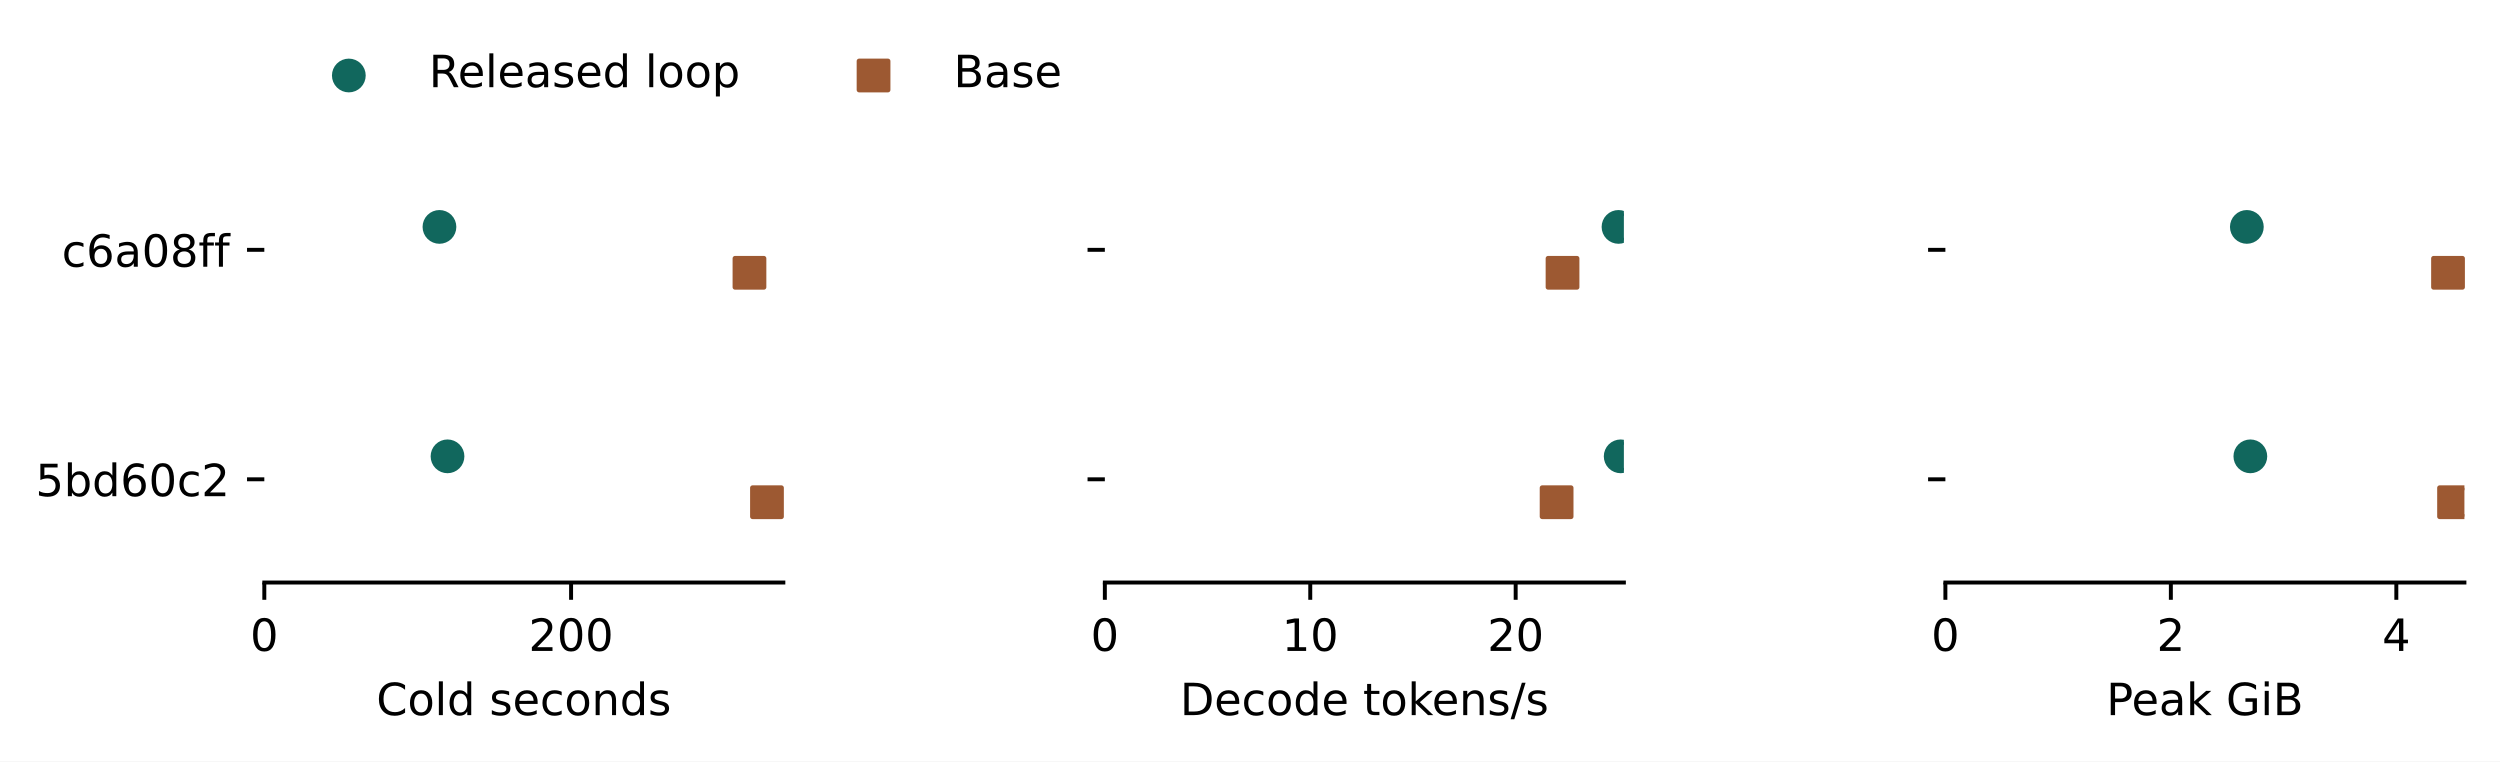
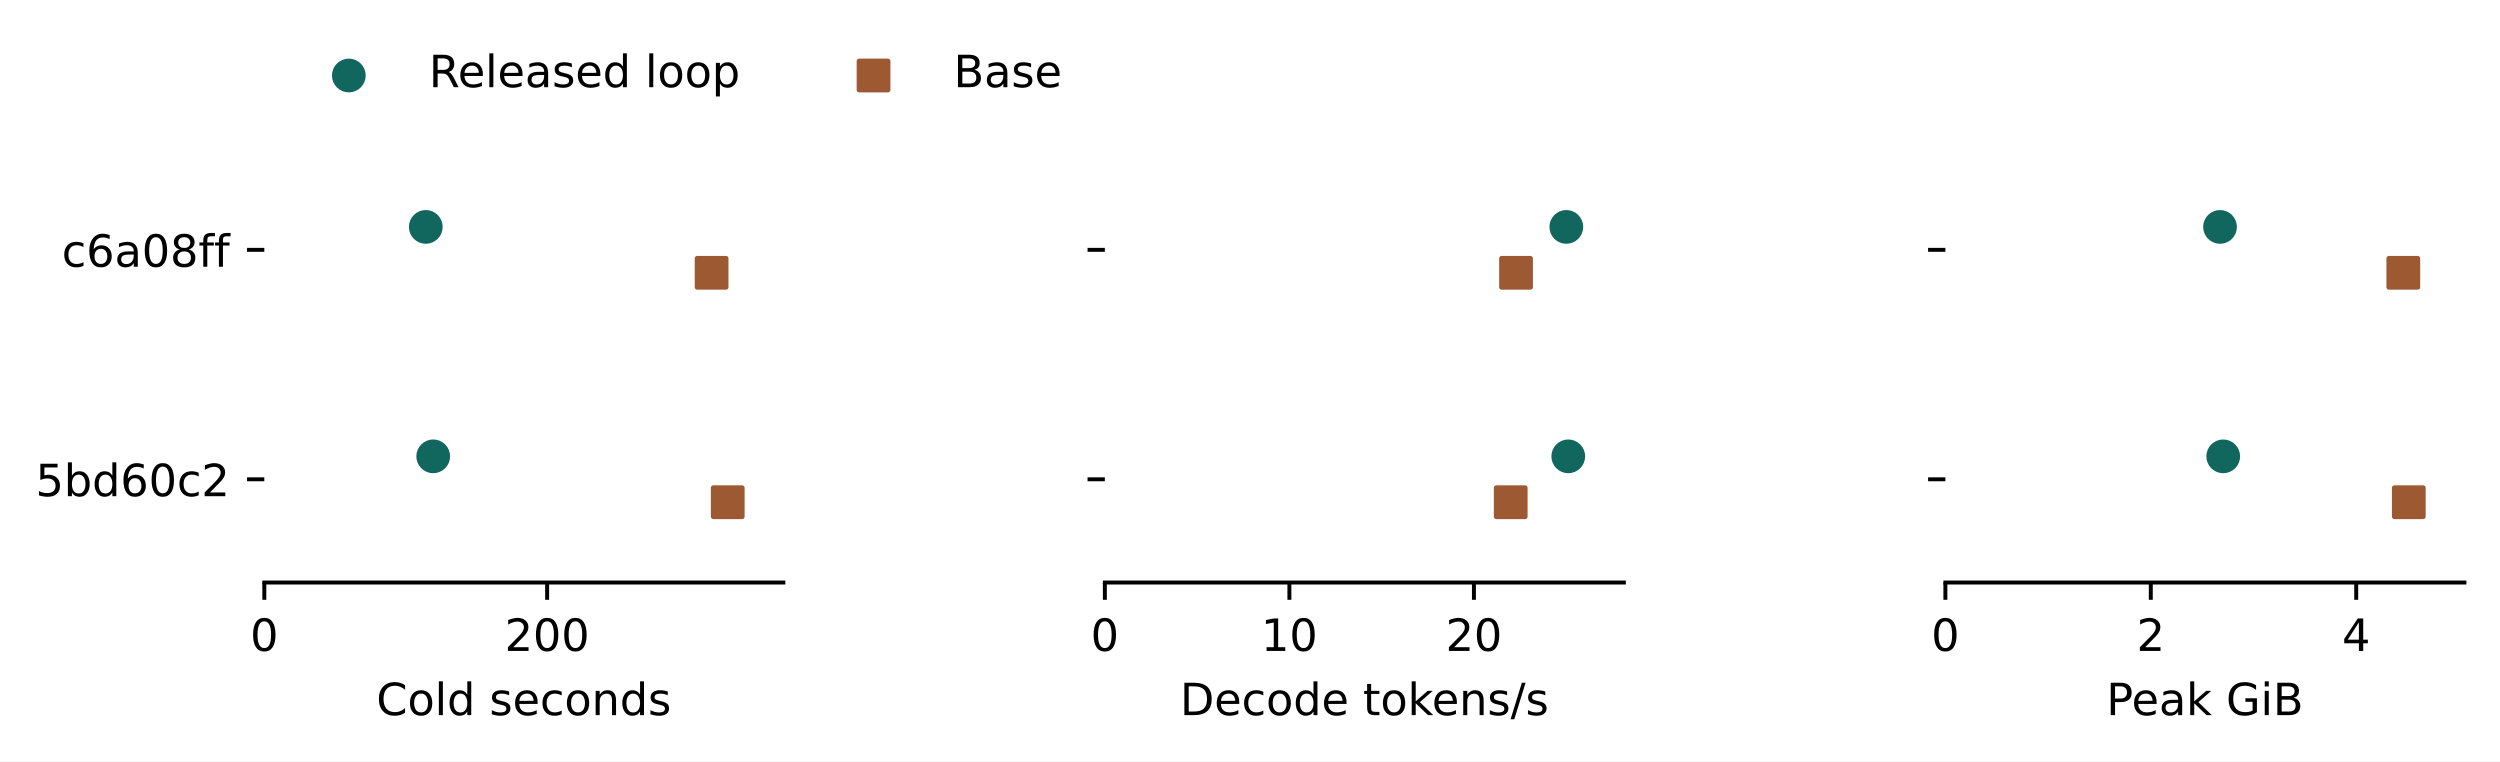
<svg xmlns="http://www.w3.org/2000/svg" xmlns:xlink="http://www.w3.org/1999/xlink" width="505.841pt" height="154.066pt" viewBox="0 0 505.841 154.066" version="1.1">
  <defs>
    <style type="text/css">*{stroke-linejoin: round; stroke-linecap: butt}</style>
  </defs>
  <g id="figure_1">
    <g id="patch_1">
      <path d="M 0 154.066  L 505.841 154.066  L 505.841 0  L 0 0  z " style="fill: #ffffff" />
    </g>
    <g id="axes_1">
      <g id="patch_2">
        <path d="M 53.481 117.866  L 158.5 117.866  L 158.5 29.665  L 53.481 29.665  z " style="fill: #ffffff" />
      </g>
      <g id="PathCollection_1">
        <defs>
          <path id="m5d2a29dc94" d="M 0 2.915  C 0.773 2.915 1.515 2.608 2.062 2.062  C 2.608 1.515 2.915 0.773 2.915 0  C 2.915 -0.773 2.608 -1.515 2.062 -2.062  C 1.515 -2.608 0.773 -2.915 0 -2.915  C -0.773 -2.915 -1.515 -2.608 -2.062 -2.062  C -2.608 -1.515 -2.915 -0.773 -2.915 0  C -2.915 0.773 -2.608 1.515 -2.062 2.062  C -1.515 2.608 -0.773 2.915 0 2.915  z " style="stroke: #11675d" />
        </defs>
        <g clip-path="url(#pada9d87343)">
-           <use xlink:href="#m5d2a29dc94" x="88.917" y="45.912" style="fill: #11675d; stroke: #11675d" />
+           <use xlink:href="#m5d2a29dc94" x="86.151" y="45.912" style="fill: #11675d; stroke: #11675d" />
        </g>
      </g>
      <g id="PathCollection_2">
        <g clip-path="url(#pada9d87343)">
-           <use xlink:href="#m5d2a29dc94" x="90.547" y="92.334" style="fill: #11675d; stroke: #11675d" />
+           <use xlink:href="#m5d2a29dc94" x="87.654" y="92.334" style="fill: #11675d; stroke: #11675d" />
        </g>
      </g>
      <g id="PathCollection_3">
        <defs>
          <path id="m7a4566f206" d="M -2.915 2.915  L 2.915 2.915  L 2.915 -2.915  L -2.915 -2.915  z " style="stroke: #9d5932" />
        </defs>
        <g clip-path="url(#pada9d87343)">
-           <use xlink:href="#m7a4566f206" x="151.644" y="55.197" style="fill: #9d5932; stroke: #9d5932" />
+           <use xlink:href="#m7a4566f206" x="143.982" y="55.197" style="fill: #9d5932; stroke: #9d5932" />
        </g>
      </g>
      <g id="PathCollection_4">
        <g clip-path="url(#pada9d87343)">
-           <use xlink:href="#m7a4566f206" x="155.186" y="101.618" style="fill: #9d5932; stroke: #9d5932" />
+           <use xlink:href="#m7a4566f206" x="147.248" y="101.618" style="fill: #9d5932; stroke: #9d5932" />
        </g>
      </g>
      <g id="matplotlib.axis_1">
        <g id="xtick_1">
          <g id="line2d_1">
            <defs>
              <path id="m80cf2e9eaa" d="M 0 0  L 0 3.5  " style="stroke: #000000; stroke-width: 0.8" />
            </defs>
            <g>
              <use xlink:href="#m80cf2e9eaa" x="53.481" y="117.866" style="stroke: #000000; stroke-width: 0.8" />
            </g>
          </g>
          <g id="text_1">
            <text style="font-size: 9px; font-family: 'DejaVu Sans'; text-anchor: middle" x="53.481" y="131.704" transform="rotate(-0 53.48078 131.7036)">0</text>
          </g>
        </g>
        <g id="xtick_2">
          <g id="line2d_2">
            <g>
-               <use xlink:href="#m80cf2e9eaa" x="115.551" y="117.866" style="stroke: #000000; stroke-width: 0.8" />
+               <use xlink:href="#m80cf2e9eaa" x="110.706" y="117.866" style="stroke: #000000; stroke-width: 0.8" />
            </g>
          </g>
          <g id="text_2">
-             <text style="font-size: 9px; font-family: 'DejaVu Sans'; text-anchor: middle" x="115.551" y="131.704" transform="rotate(-0 115.5507 131.7036)">200</text>
+             <text style="font-size: 9px; font-family: 'DejaVu Sans'; text-anchor: middle" x="110.706" y="131.704" transform="rotate(-0 110.7058 131.7036)">200</text>
          </g>
        </g>
        <g id="text_3">
          <text style="font-size: 9px; font-family: 'DejaVu Sans'; text-anchor: middle" x="105.99" y="144.704" transform="rotate(-0 105.9903 144.7043)">Cold seconds</text>
        </g>
      </g>
      <g id="matplotlib.axis_2">
        <g id="ytick_1">
          <g id="line2d_3">
            <defs>
              <path id="m7516edb244" d="M 0 0  L -3.5 0  " style="stroke: #000000; stroke-width: 0.8" />
            </defs>
            <g>
              <use xlink:href="#m7516edb244" x="53.481" y="50.554" style="stroke: #000000; stroke-width: 0.8" />
            </g>
          </g>
          <g id="text_4">
            <text style="font-size: 9px; font-family: 'DejaVu Sans'; text-anchor: end" x="46.481" y="53.974" transform="rotate(-0 46.48078 53.97373)">c6a08ff</text>
          </g>
        </g>
        <g id="ytick_2">
          <g id="line2d_4">
            <g>
              <use xlink:href="#m7516edb244" x="53.481" y="96.976" style="stroke: #000000; stroke-width: 0.8" />
            </g>
          </g>
          <g id="text_5">
            <text style="font-size: 9px; font-family: 'DejaVu Sans'; text-anchor: end" x="46.481" y="100.395" transform="rotate(-0 46.48078 100.3953)">5bd60c2</text>
          </g>
        </g>
      </g>
      <g id="patch_3">
        <path d="M 53.481 117.866  L 158.5 117.866  " style="fill: none; stroke: #000000; stroke-width: 0.8; stroke-linejoin: miter; stroke-linecap: square" />
      </g>
      <g id="legend_1">
        <g id="PathCollection_5">
          <g>
            <use xlink:href="#m5d2a29dc94" x="70.581" y="15.276" style="fill: #11675d; stroke: #11675d" />
          </g>
        </g>
        <g id="text_6">
          <text style="font-size: 9px; font-family: 'DejaVu Sans'; text-anchor: start" x="86.781" y="17.639" transform="rotate(-0 86.78078 17.63859)">Released loop</text>
        </g>
        <g id="PathCollection_6">
          <g>
            <use xlink:href="#m7a4566f206" x="176.75" y="15.276" style="fill: #9d5932; stroke: #9d5932" />
          </g>
        </g>
        <g id="text_7">
          <text style="font-size: 9px; font-family: 'DejaVu Sans'; text-anchor: start" x="192.95" y="17.639" transform="rotate(-0 192.9498 17.63859)">Base</text>
        </g>
      </g>
    </g>
    <g id="axes_2">
      <g id="patch_4">
        <path d="M 223.551 117.866  L 328.57 117.866  L 328.57 29.665  L 223.551 29.665  z " style="fill: #ffffff" />
      </g>
      <g id="PathCollection_7">
        <g clip-path="url(#p178f8bfd86)">
-           <use xlink:href="#m5d2a29dc94" x="327.482" y="45.912" style="fill: #11675d; stroke: #11675d" />
+           <use xlink:href="#m5d2a29dc94" x="316.923" y="45.912" style="fill: #11675d; stroke: #11675d" />
        </g>
      </g>
      <g id="PathCollection_8">
        <g clip-path="url(#p178f8bfd86)">
-           <use xlink:href="#m5d2a29dc94" x="327.922" y="92.334" style="fill: #11675d; stroke: #11675d" />
+           <use xlink:href="#m5d2a29dc94" x="317.318" y="92.334" style="fill: #11675d; stroke: #11675d" />
        </g>
      </g>
      <g id="PathCollection_9">
        <g clip-path="url(#p178f8bfd86)">
-           <use xlink:href="#m7a4566f206" x="316.157" y="55.197" style="fill: #9d5932; stroke: #9d5932" />
+           <use xlink:href="#m7a4566f206" x="306.749" y="55.197" style="fill: #9d5932; stroke: #9d5932" />
        </g>
      </g>
      <g id="PathCollection_10">
        <g clip-path="url(#p178f8bfd86)">
-           <use xlink:href="#m7a4566f206" x="314.958" y="101.618" style="fill: #9d5932; stroke: #9d5932" />
+           <use xlink:href="#m7a4566f206" x="305.672" y="101.618" style="fill: #9d5932; stroke: #9d5932" />
        </g>
      </g>
      <g id="matplotlib.axis_3">
        <g id="xtick_3">
          <g id="line2d_5">
            <g>
              <use xlink:href="#m80cf2e9eaa" x="223.551" y="117.866" style="stroke: #000000; stroke-width: 0.8" />
            </g>
          </g>
          <g id="text_8">
            <text style="font-size: 9px; font-family: 'DejaVu Sans'; text-anchor: middle" x="223.551" y="131.704" transform="rotate(-0 223.5513 131.7036)">0</text>
          </g>
        </g>
        <g id="xtick_4">
          <g id="line2d_6">
            <g>
-               <use xlink:href="#m80cf2e9eaa" x="265.113" y="117.866" style="stroke: #000000; stroke-width: 0.8" />
+               <use xlink:href="#m80cf2e9eaa" x="260.891" y="117.866" style="stroke: #000000; stroke-width: 0.8" />
            </g>
          </g>
          <g id="text_9">
-             <text style="font-size: 9px; font-family: 'DejaVu Sans'; text-anchor: middle" x="265.113" y="131.704" transform="rotate(-0 265.1131 131.7036)">10</text>
+             <text style="font-size: 9px; font-family: 'DejaVu Sans'; text-anchor: middle" x="260.891" y="131.704" transform="rotate(-0 260.8906 131.7036)">10</text>
          </g>
        </g>
        <g id="xtick_5">
          <g id="line2d_7">
            <g>
-               <use xlink:href="#m80cf2e9eaa" x="306.675" y="117.866" style="stroke: #000000; stroke-width: 0.8" />
+               <use xlink:href="#m80cf2e9eaa" x="298.23" y="117.866" style="stroke: #000000; stroke-width: 0.8" />
            </g>
          </g>
          <g id="text_10">
-             <text style="font-size: 9px; font-family: 'DejaVu Sans'; text-anchor: middle" x="306.675" y="131.704" transform="rotate(-0 306.675 131.7036)">20</text>
+             <text style="font-size: 9px; font-family: 'DejaVu Sans'; text-anchor: middle" x="298.23" y="131.704" transform="rotate(-0 298.2298 131.7036)">20</text>
          </g>
        </g>
        <g id="text_11">
          <text style="font-size: 9px; font-family: 'DejaVu Sans'; text-anchor: middle" x="276.061" y="144.704" transform="rotate(-0 276.0608 144.7043)">Decode tokens/s</text>
        </g>
      </g>
      <g id="matplotlib.axis_4">
        <g id="ytick_3">
          <g id="line2d_8">
            <g>
              <use xlink:href="#m7516edb244" x="223.551" y="50.554" style="stroke: #000000; stroke-width: 0.8" />
            </g>
          </g>
        </g>
        <g id="ytick_4">
          <g id="line2d_9">
            <g>
              <use xlink:href="#m7516edb244" x="223.551" y="96.976" style="stroke: #000000; stroke-width: 0.8" />
            </g>
          </g>
        </g>
      </g>
      <g id="patch_5">
        <path d="M 223.551 117.866  L 328.57 117.866  " style="fill: none; stroke: #000000; stroke-width: 0.8; stroke-linejoin: miter; stroke-linecap: square" />
      </g>
    </g>
    <g id="axes_3">
      <g id="patch_6">
        <path d="M 393.622 117.866  L 498.641 117.866  L 498.641 29.665  L 393.622 29.665  z " style="fill: #ffffff" />
      </g>
      <g id="PathCollection_11">
        <g clip-path="url(#p595b3c5561)">
-           <use xlink:href="#m5d2a29dc94" x="454.619" y="45.912" style="fill: #11675d; stroke: #11675d" />
+           <use xlink:href="#m5d2a29dc94" x="449.193" y="45.912" style="fill: #11675d; stroke: #11675d" />
        </g>
      </g>
      <g id="PathCollection_12">
        <g clip-path="url(#p595b3c5561)">
-           <use xlink:href="#m5d2a29dc94" x="455.327" y="92.334" style="fill: #11675d; stroke: #11675d" />
+           <use xlink:href="#m5d2a29dc94" x="449.838" y="92.334" style="fill: #11675d; stroke: #11675d" />
        </g>
      </g>
      <g id="PathCollection_13">
        <g clip-path="url(#p595b3c5561)">
-           <use xlink:href="#m7a4566f206" x="495.324" y="55.197" style="fill: #9d5932; stroke: #9d5932" />
+           <use xlink:href="#m7a4566f206" x="486.277" y="55.197" style="fill: #9d5932; stroke: #9d5932" />
        </g>
      </g>
      <g id="PathCollection_14">
        <g clip-path="url(#p595b3c5561)">
-           <use xlink:href="#m7a4566f206" x="496.545" y="101.618" style="fill: #9d5932; stroke: #9d5932" />
+           <use xlink:href="#m7a4566f206" x="487.389" y="101.618" style="fill: #9d5932; stroke: #9d5932" />
        </g>
      </g>
      <g id="matplotlib.axis_5">
        <g id="xtick_6">
          <g id="line2d_10">
            <g>
              <use xlink:href="#m80cf2e9eaa" x="393.622" y="117.866" style="stroke: #000000; stroke-width: 0.8" />
            </g>
          </g>
          <g id="text_12">
            <text style="font-size: 9px; font-family: 'DejaVu Sans'; text-anchor: middle" x="393.622" y="131.704" transform="rotate(-0 393.6218 131.7036)">0</text>
          </g>
        </g>
        <g id="xtick_7">
          <g id="line2d_11">
            <g>
-               <use xlink:href="#m80cf2e9eaa" x="439.243" y="117.866" style="stroke: #000000; stroke-width: 0.8" />
+               <use xlink:href="#m80cf2e9eaa" x="435.184" y="117.866" style="stroke: #000000; stroke-width: 0.8" />
            </g>
          </g>
          <g id="text_13">
-             <text style="font-size: 9px; font-family: 'DejaVu Sans'; text-anchor: middle" x="439.243" y="131.704" transform="rotate(-0 439.2428 131.7036)">2</text>
+             <text style="font-size: 9px; font-family: 'DejaVu Sans'; text-anchor: middle" x="435.184" y="131.704" transform="rotate(-0 435.1845 131.7036)">2</text>
          </g>
        </g>
        <g id="xtick_8">
          <g id="line2d_12">
            <g>
-               <use xlink:href="#m80cf2e9eaa" x="484.864" y="117.866" style="stroke: #000000; stroke-width: 0.8" />
+               <use xlink:href="#m80cf2e9eaa" x="476.747" y="117.866" style="stroke: #000000; stroke-width: 0.8" />
            </g>
          </g>
          <g id="text_14">
-             <text style="font-size: 9px; font-family: 'DejaVu Sans'; text-anchor: middle" x="484.864" y="131.704" transform="rotate(-0 484.8639 131.7036)">4</text>
+             <text style="font-size: 9px; font-family: 'DejaVu Sans'; text-anchor: middle" x="476.747" y="131.704" transform="rotate(-0 476.7472 131.7036)">4</text>
          </g>
        </g>
        <g id="text_15">
          <text style="font-size: 9px; font-family: 'DejaVu Sans'; text-anchor: middle" x="446.131" y="144.704" transform="rotate(-0 446.1313 144.7043)">Peak GiB</text>
        </g>
      </g>
      <g id="matplotlib.axis_6">
        <g id="ytick_5">
          <g id="line2d_13">
            <g>
              <use xlink:href="#m7516edb244" x="393.622" y="50.554" style="stroke: #000000; stroke-width: 0.8" />
            </g>
          </g>
        </g>
        <g id="ytick_6">
          <g id="line2d_14">
            <g>
              <use xlink:href="#m7516edb244" x="393.622" y="96.976" style="stroke: #000000; stroke-width: 0.8" />
            </g>
          </g>
        </g>
      </g>
      <g id="patch_7">
        <path d="M 393.622 117.866  L 498.641 117.866  " style="fill: none; stroke: #000000; stroke-width: 0.8; stroke-linejoin: miter; stroke-linecap: square" />
      </g>
    </g>
  </g>
  <defs>
    <clipPath id="pada9d87343">
      <rect x="53.481" y="29.665" width="105.019" height="88.201" />
    </clipPath>
    <clipPath id="p178f8bfd86">
      <rect x="223.551" y="29.665" width="105.019" height="88.201" />
    </clipPath>
    <clipPath id="p595b3c5561">
      <rect x="393.622" y="29.665" width="105.019" height="88.201" />
    </clipPath>
  </defs>
</svg>
